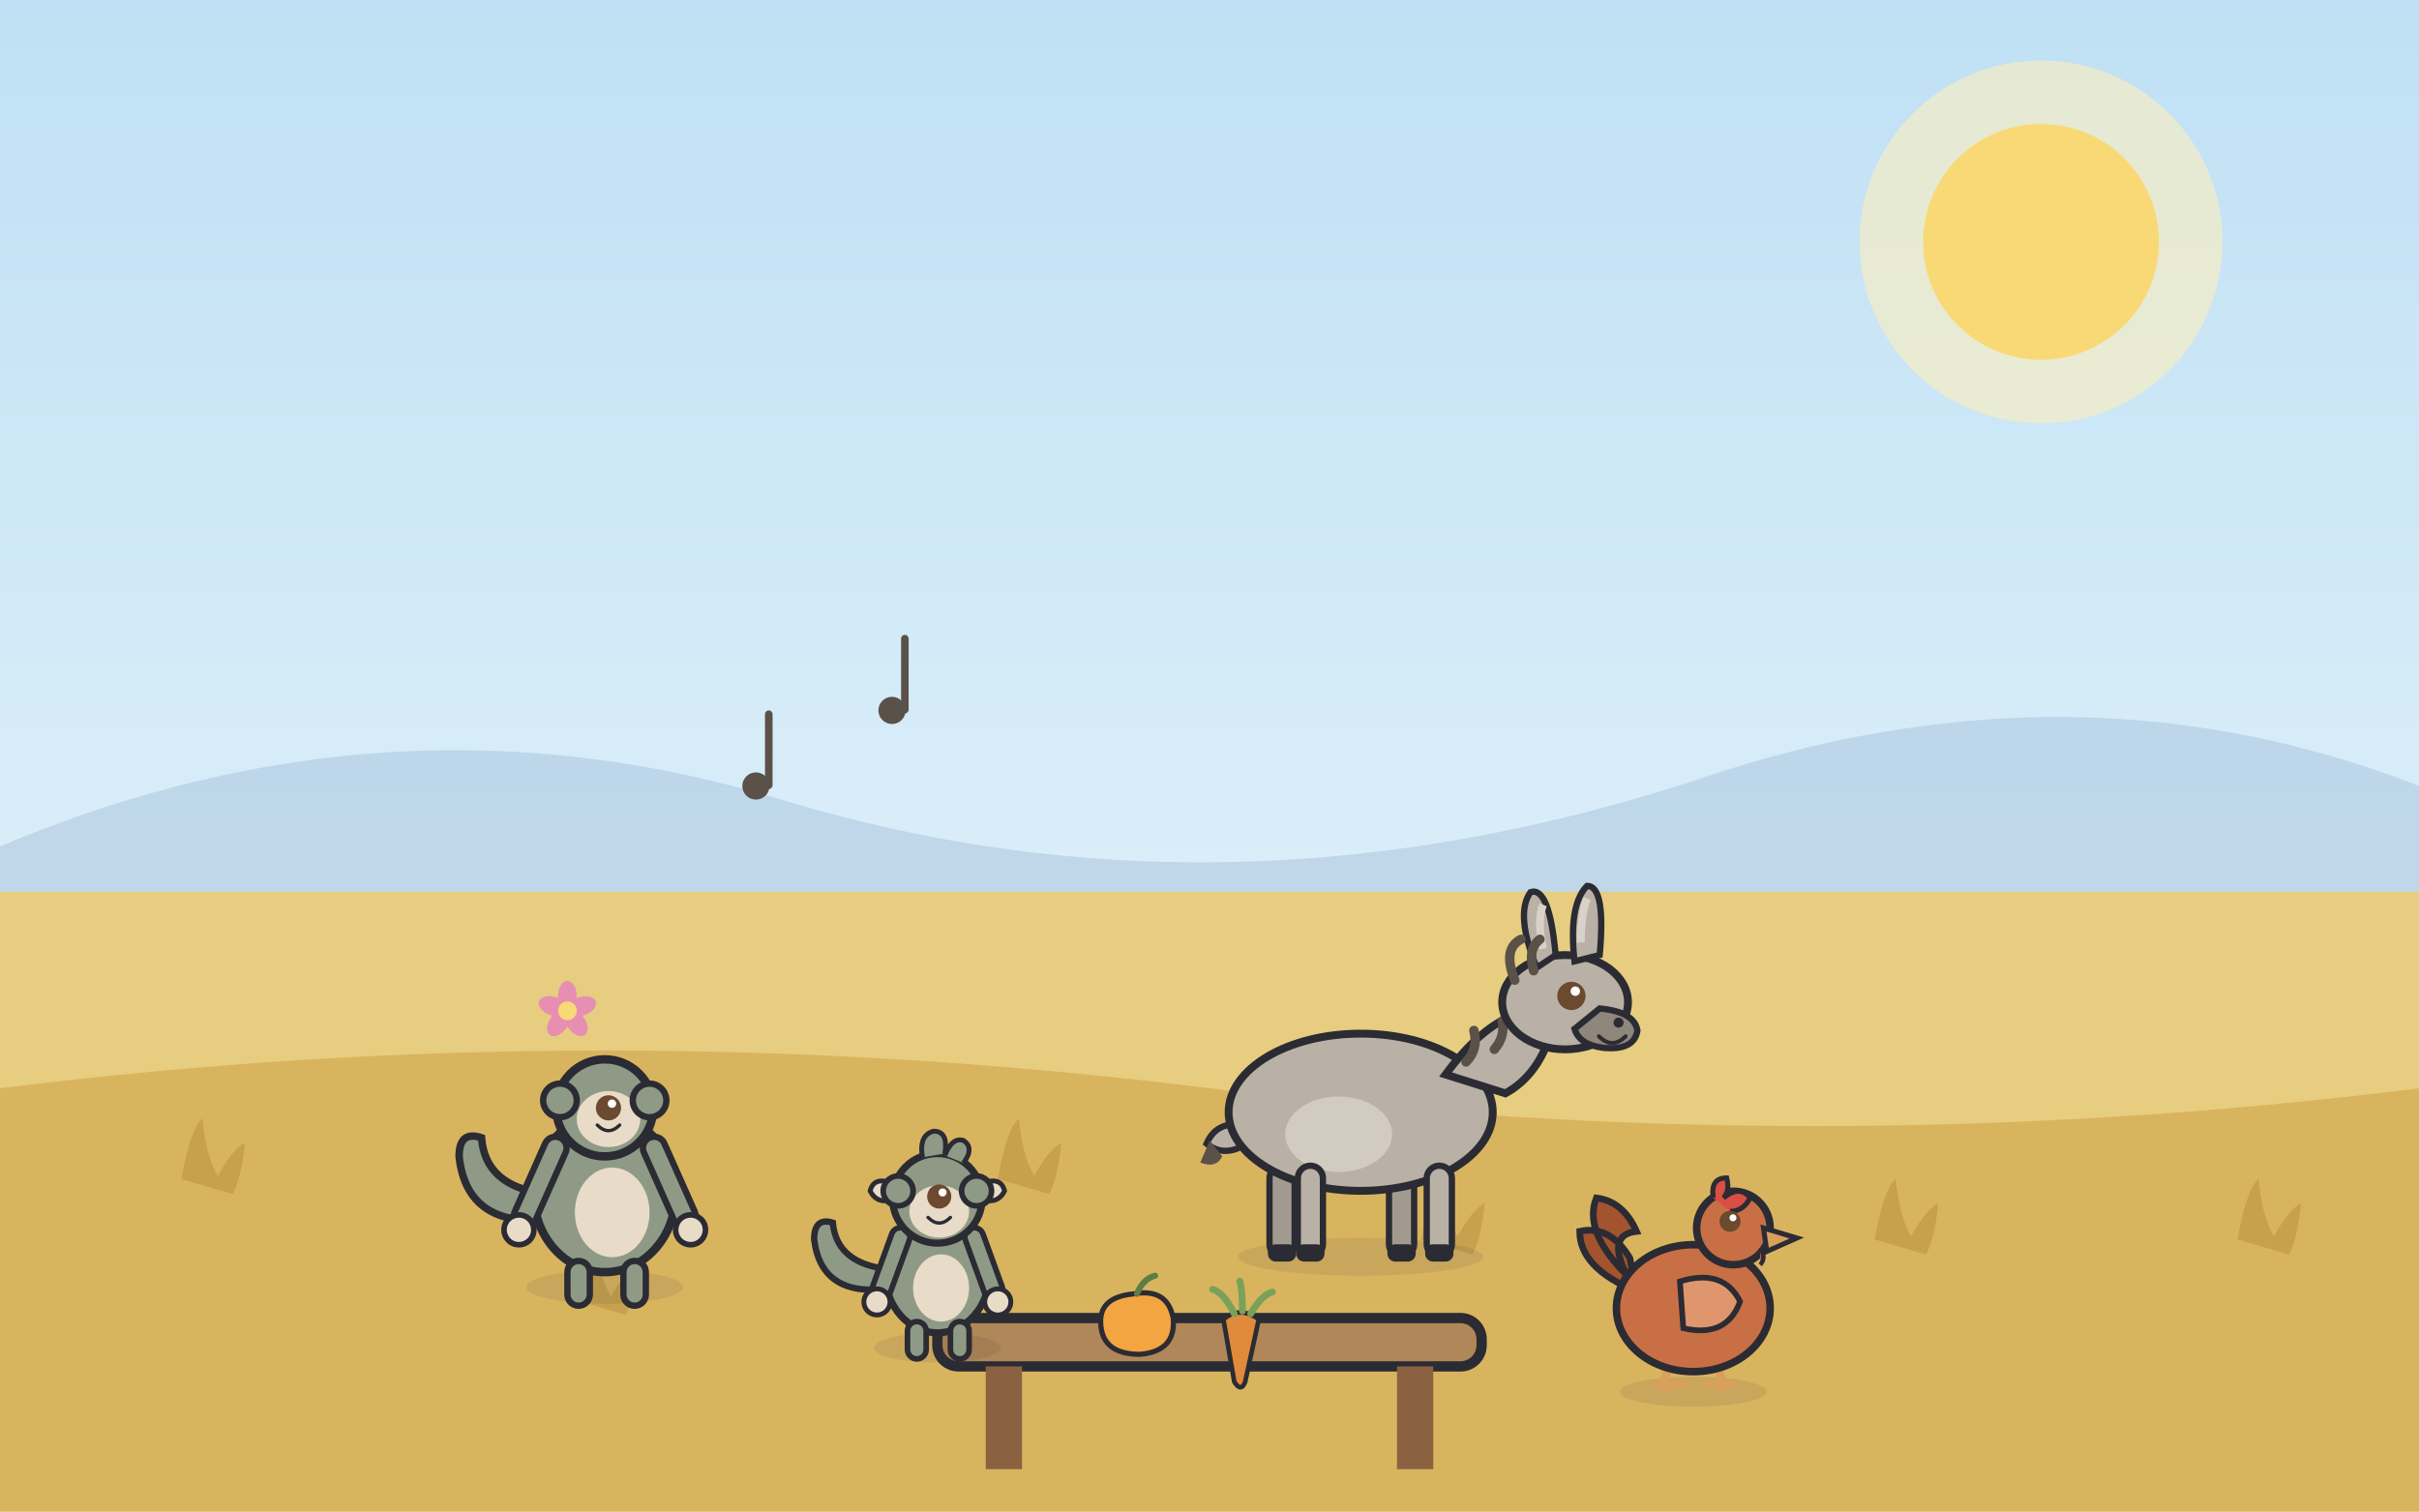
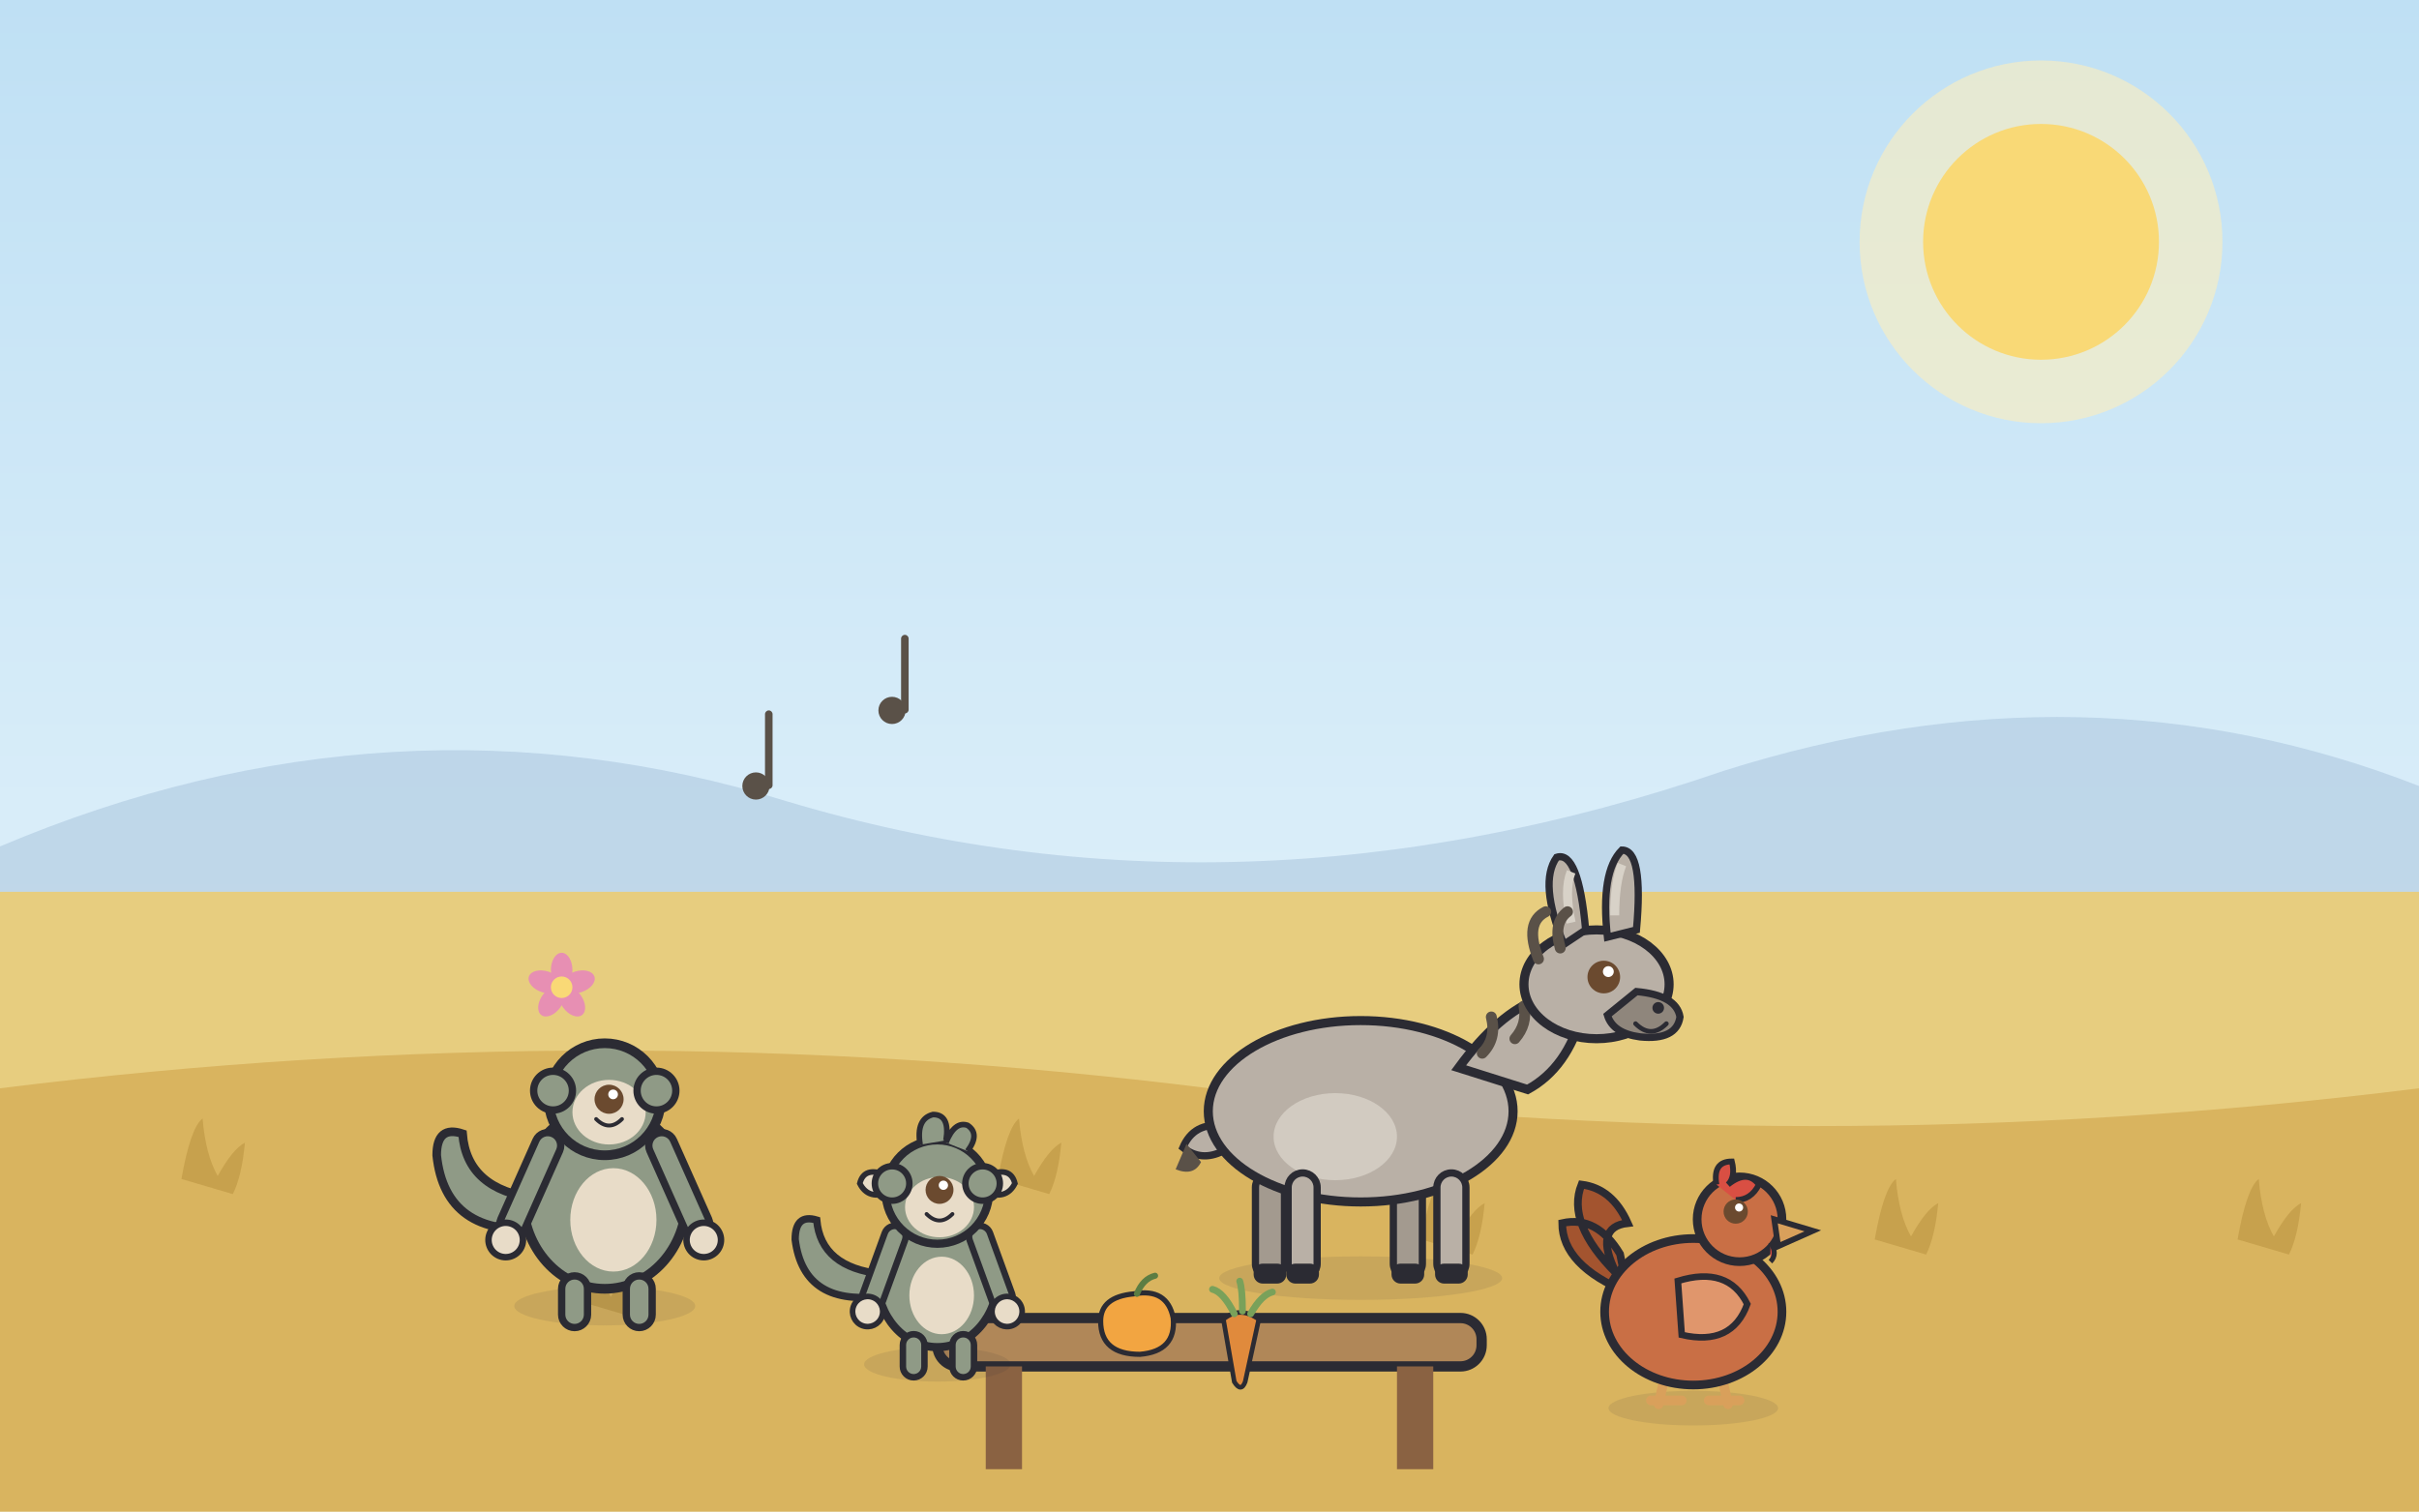
<svg xmlns="http://www.w3.org/2000/svg" viewBox="0 0 1600 1000" role="img">
  <style>
@media (prefers-reduced-motion: no-preference) {
  .anim-idle { animation: idle 3.8s ease-in-out infinite alternate; }
  @keyframes idle { from { transform: translateY(0); } to { transform: translateY(-6px); } }
  .anim-tail { transform-box: fill-box; transform-origin: 100% 20%; animation: tail 2.6s ease-in-out infinite alternate; }
  @keyframes tail { from { transform: rotate(-6deg); } to { transform: rotate(8deg); } }
  .anim-blink { transform-box: fill-box; transform-origin: center; animation: blink 5.2s infinite; }
  @keyframes blink { 0%, 93%, 100% { transform: scaleY(1); } 95%, 97% { transform: scaleY(0.12); } }
  .anim-glow { transform-box: fill-box; transform-origin: center; animation: glow 4.2s ease-in-out infinite alternate; }
  @keyframes glow { from { transform: scale(1); opacity: 0.5; } to { transform: scale(1.08); opacity: 0.75; } }
  .anim-shimmer { animation: shimmer 5s ease-in-out infinite alternate; }
  @keyframes shimmer { from { opacity: 0.62; } to { opacity: 0.92; } }
  .anim-grass { transform-box: fill-box; transform-origin: 50% 100%; animation: sway 3.2s ease-in-out infinite alternate; }
  .anim-canopy { transform-box: fill-box; transform-origin: 50% 100%; animation: sway 5.6s ease-in-out infinite alternate; }
  @keyframes sway { from { transform: rotate(-1.8deg); } to { transform: rotate(2.2deg); } }
  .anim-rain { animation: rainfall 1.15s linear infinite; }
  @keyframes rainfall { from { transform: translateY(-32px); opacity: 0.85; } 75% { opacity: 0.55; } to { transform: translateY(72px); opacity: 0; } }
  .anim-ripple { transform-box: fill-box; transform-origin: center; animation: ripple 3.4s ease-in-out infinite alternate; }
  @keyframes ripple { from { transform: scale(1); opacity: 0.8; } to { transform: scale(1.18); opacity: 0.55; } }
  .anim-drip { animation: drip 1s ease-in infinite; }
  @keyframes drip { from { transform: translateY(-12px); opacity: 0.95; } to { transform: translateY(28px); opacity: 0; } }
  .anim-flow { stroke-dasharray: 26 20; animation: flow 0.8s linear infinite; }
  @keyframes flow { from { stroke-dashoffset: 0; } to { stroke-dashoffset: -46; } }
  .anim-splash { transform-box: fill-box; transform-origin: 50% 100%; animation: splashPulse 1.7s ease-in-out infinite alternate; }
  @keyframes splashPulse { from { transform: scale(0.97); } to { transform: scale(1.05); } }
  .anim-strain { transform-box: fill-box; transform-origin: center; animation: strain 0.9s ease-in-out infinite alternate; }
  @keyframes strain { from { transform: translateX(-5px); } to { transform: translateX(4px); } }
  .anim-float { transform-box: fill-box; transform-origin: center; animation: floaty 2.6s ease-in-out infinite alternate; }
  @keyframes floaty { from { transform: translateY(0) scale(1); } to { transform: translateY(-12px) scale(1.08); } }
  .anim-wave { animation: wave 2.4s ease-in-out infinite; opacity: 0; }
  @keyframes wave { 0% { opacity: 0; } 30% { opacity: 0.9; } 60%, 100% { opacity: 0; } }
  .anim-cloud { animation: cloudDrift 9s ease-in-out infinite alternate; }
  @keyframes cloudDrift { from { transform: translateX(-18px); } to { transform: translateX(22px); } }
  .tap-target { cursor: pointer; }
  .tap-target.tap-play { transform-box: fill-box; transform-origin: 50% 85%; animation: tapWiggle 0.7s ease-in-out; }
  .tap-target[data-tap="puddle"].tap-play { transform-origin: center; animation: tapSplash 0.85s ease-out; }
  .tap-target[data-tap="sun"].tap-play { transform-origin: center; animation: tapPulse 0.6s ease-in-out; }
  .tap-target[data-tap="tree"].tap-play { transform-origin: 50% 100%; animation: tapShake 0.7s ease-in-out; }
  @keyframes tapWiggle { 0% { transform: rotate(0); } 25% { transform: rotate(-4deg) scale(1.03); } 55% { transform: rotate(3deg) scale(1.04); } 80% { transform: rotate(-1.5deg); } 100% { transform: rotate(0); } }
  @keyframes tapSplash { 0% { transform: scale(1); } 40% { transform: scale(1.06, 0.94); } 70% { transform: scale(0.97, 1.03); } 100% { transform: scale(1); } }
  @keyframes tapPulse { 0% { transform: scale(1); } 50% { transform: scale(1.12); } 100% { transform: scale(1); } }
  @keyframes tapShake { 0% { transform: rotate(0); } 20% { transform: rotate(2.4deg); } 45% { transform: rotate(-2deg); } 70% { transform: rotate(1.2deg); } 100% { transform: rotate(0); } }
  .tap-burst { opacity: 0; }
  .tap-target.tap-play .tap-burst { opacity: 1; }
  .tap-target.tap-play .tap-burst circle { animation: burstUp 0.6s ease-out forwards; }
  @keyframes burstUp { from { transform: translateY(0); opacity: 0.95; } to { transform: translateY(-90px); opacity: 0; } }
}
</style>
  <defs>
    <linearGradient id="sky" x1="0" y1="0" x2="0" y2="1">
      <stop offset="0" stop-color="#bfe0f4" />
      <stop offset="1" stop-color="#eef8fd" />
    </linearGradient>
  </defs>
  <rect width="1600" height="1000" fill="url(#sky)" />
  <g class="tap-target" data-tap="sun">
    <circle class="anim-glow" cx="1350" cy="160" r="120" fill="#fdeebc" opacity="0.6" />
    <circle cx="1350" cy="160" r="78" fill="#f9d976" />
  </g>
  <path d="M 0 560 q 260 -110 520 -30 q 300 90 620 -20 q 240 -76 460 10 L 1600 640 L 0 640 Z" fill="#a9c4dd" opacity="0.55" />
  <rect x="0" y="590" width="1600" height="410" fill="#e7cd7f" />
  <path d="M 0 720 q 400 -50 800 0 q 400 50 800 0 L 1600 1000 L 0 1000 Z" fill="#d9b45f" />
  <g class="anim-grass" style="animation-delay:1.00s">
    <path d="M 120 780 q 6 -34 14 -40 q 2 24 10 38 q 10 -18 18 -22 q -2 22 -8 34 z" fill="#c39c48" opacity="0.8" />
  </g>
  <g class="anim-grass" style="animation-delay:0.50s">
    <path d="M 380 860 q 6 -34 14 -40 q 2 24 10 38 q 10 -18 18 -22 q -2 22 -8 34 z" fill="#c39c48" opacity="0.8" />
  </g>
  <g class="anim-grass" style="animation-delay:2.50s">
    <path d="M 660 780 q 6 -34 14 -40 q 2 24 10 38 q 10 -18 18 -22 q -2 22 -8 34 z" fill="#c39c48" opacity="0.8" />
  </g>
  <g class="anim-grass" style="animation-delay:1.50s">
    <path d="M 940 820 q 6 -34 14 -40 q 2 24 10 38 q 10 -18 18 -22 q -2 22 -8 34 z" fill="#c39c48" opacity="0.8" />
  </g>
  <g class="anim-grass" style="animation-delay:0.00s">
    <path d="M 1240 820 q 6 -34 14 -40 q 2 24 10 38 q 10 -18 18 -22 q -2 22 -8 34 z" fill="#c39c48" opacity="0.8" />
  </g>
  <g class="anim-grass" style="animation-delay:0.00s">
    <path d="M 1480 820 q 6 -34 14 -40 q 2 24 10 38 q 10 -18 18 -22 q -2 22 -8 34 z" fill="#c39c48" opacity="0.8" />
  </g>
  <g transform="translate(800 900) scale(2)">
    <rect x="-90" y="-14" width="180" height="16" rx="7" fill="#b08758" stroke="#2b2b33" stroke-width="3.4" />
    <rect x="-74" y="2" width="12" height="34" fill="#8a6242" />
    <rect x="62" y="2" width="12" height="34" fill="#8a6242" />
  </g>
-   <g transform="translate(400 770) scale(1.235 1.235)">
+   <g transform="translate(400 770) scale(1.425 1.425)">
    <ellipse cx="0" cy="66" rx="42" ry="9" fill="#2b2b33" opacity="0.10" />
    <g class="tap-target" data-tap="monkey" data-mood="happy">
      <g class="anim-idle" style="animation-delay:1.35s">
        <g class="anim-tail" style="animation-delay:1.35s">
          <path d="M -30 30 q -44 4 -48 -34 q 0 -14 12 -10 q 2 26 34 30 z" fill="#8f9a86" stroke="#2b2b33" stroke-width="4" />
        </g>
        <ellipse cx="0" cy="16" rx="38" ry="42" fill="#8f9a86" stroke="#2b2b33" stroke-width="4.5" />
        <ellipse cx="4" cy="26" rx="20" ry="24" fill="#e8dcc8" />
        <g transform="translate(-24 -14) rotate(24)">
          <rect x="-6" y="0" width="12" height="52" rx="6" fill="#8f9a86" stroke="#2b2b33" stroke-width="3.4" />
          <circle cx="0" cy="54" r="8" fill="#e8dcc8" stroke="#2b2b33" stroke-width="3" />
        </g>
        <g transform="translate(24 -14) rotate(-24)">
          <rect x="-6" y="0" width="12" height="52" rx="6" fill="#8f9a86" stroke="#2b2b33" stroke-width="3.4" />
          <circle cx="0" cy="54" r="8" fill="#e8dcc8" stroke="#2b2b33" stroke-width="3" />
        </g>
        <g transform="translate(-14 52)">
          <rect x="-6" y="0" width="12" height="24" rx="6" fill="#8f9a86" stroke="#2b2b33" stroke-width="3.4" />
        </g>
        <g transform="translate(16 52)">
          <rect x="-6" y="0" width="12" height="24" rx="6" fill="#8f9a86" stroke="#2b2b33" stroke-width="3.4" />
        </g>
        <g transform="translate(0 -30)">
          <circle cx="0" cy="0" r="26" fill="#8f9a86" stroke="#2b2b33" stroke-width="4.5" />
          <ellipse cx="2" cy="6" rx="17" ry="15" fill="#e8dcc8" />
          <circle cx="-24" cy="-4" r="9" fill="#8f9a86" stroke="#2b2b33" stroke-width="3.4" />
          <circle cx="24" cy="-4" r="9" fill="#8f9a86" stroke="#2b2b33" stroke-width="3.4" />
          <g transform="translate(2 0)">
            <g class="anim-blink">
              <circle cx="0" cy="0" r="6.75" fill="#6b4a2f" />
              <circle cx="1.875" cy="-2.25" r="2.25" fill="#fff" />
            </g>
          </g>
          <g transform="translate(2 8)">
            <path d="M -6 1.2 q 6 6 12 0" stroke="#2b2b33" stroke-width="1.8" fill="none" stroke-linecap="round" />
          </g>
          <g transform="translate(-20 -52)">
            <ellipse cx="0" cy="-8" rx="5" ry="8" fill="#e78fb3" transform="rotate(0)" />
            <ellipse cx="0" cy="-8" rx="5" ry="8" fill="#e78fb3" transform="rotate(72)" />
            <ellipse cx="0" cy="-8" rx="5" ry="8" fill="#e78fb3" transform="rotate(144)" />
            <ellipse cx="0" cy="-8" rx="5" ry="8" fill="#e78fb3" transform="rotate(216)" />
            <ellipse cx="0" cy="-8" rx="5" ry="8" fill="#e78fb3" transform="rotate(288)" />
            <circle cx="0" cy="0" r="5" fill="#f9d976" />
          </g>
        </g>
      </g>
    </g>
  </g>
-   <g transform="translate(620 820) scale(1.235 1.235)">
+   <g transform="translate(620 820) scale(1.425 1.425)">
    <ellipse cx="0" cy="58" rx="34" ry="8" fill="#2b2b33" opacity="0.10" />
    <g class="tap-target" data-tap="kiki" data-mood="happy">
      <g class="anim-idle" style="animation-delay:0.00s">
        <g class="anim-tail" style="animation-delay:0.00s">
          <path d="M -24 26 q -38 6 -42 -26 q 0 -12 10 -9 q 2 22 30 25 z" fill="#8f9a86" stroke="#2b2b33" stroke-width="3.4" />
        </g>
        <ellipse cx="0" cy="18" rx="28" ry="32" fill="#8f9a86" stroke="#2b2b33" stroke-width="3.8" />
        <ellipse cx="2" cy="26" rx="15" ry="18" fill="#e8dcc8" />
        <g transform="translate(-18 -6) rotate(20)">
          <rect x="-5" y="0" width="10" height="40" rx="5" fill="#8f9a86" stroke="#2b2b33" stroke-width="3" />
          <circle cx="0" cy="42" r="7" fill="#e8dcc8" stroke="#2b2b33" stroke-width="2.6" />
        </g>
        <g transform="translate(18 -6) rotate(-20)">
          <rect x="-5" y="0" width="10" height="40" rx="5" fill="#8f9a86" stroke="#2b2b33" stroke-width="3" />
          <circle cx="0" cy="42" r="7" fill="#e8dcc8" stroke="#2b2b33" stroke-width="2.6" />
        </g>
        <g transform="translate(-11 44)">
          <rect x="-5" y="0" width="10" height="20" rx="5" fill="#8f9a86" stroke="#2b2b33" stroke-width="3" />
        </g>
        <g transform="translate(12 44)">
          <rect x="-5" y="0" width="10" height="20" rx="5" fill="#8f9a86" stroke="#2b2b33" stroke-width="3" />
        </g>
        <g transform="translate(0 -22)">
          <circle cx="0" cy="0" r="24" fill="#8f9a86" stroke="#2b2b33" stroke-width="3.8" />
          <path d="M -24 -8 q -10 -4 -12 4 q 4 8 14 4 z M 24 -8 q 10 -4 12 4 q -4 8 -14 4 z" fill="#e8dcc8" stroke="#2b2b33" stroke-width="2.6" />
          <ellipse cx="1" cy="7" rx="16" ry="14" fill="#e8dcc8" />
          <circle cx="-21" cy="-4" r="8" fill="#8f9a86" stroke="#2b2b33" stroke-width="3" />
          <circle cx="21" cy="-4" r="8" fill="#8f9a86" stroke="#2b2b33" stroke-width="3" />
          <path d="M -8 -22 q -2 -12 6 -14 q 8 0 6 12 M 4 -23 q 4 -10 10 -8 q 6 4 0 12" fill="#8f9a86" stroke="#2b2b33" stroke-width="2.6" />
          <g transform="translate(1 -1)">
            <g class="anim-blink">
              <circle cx="0" cy="0" r="6.48" fill="#6b4a2f" />
              <circle cx="1.8" cy="-2.16" r="2.16" fill="#fff" />
            </g>
          </g>
          <g transform="translate(1 9)">
            <path d="M -6 1.2 q 6 6 12 0" stroke="#2b2b33" stroke-width="1.8" fill="none" stroke-linecap="round" />
          </g>
        </g>
      </g>
    </g>
  </g>
-   <g transform="translate(900 740) scale(1.04 1.04)">
+   <g transform="translate(900 740) scale(1.2 1.2)">
    <ellipse cx="0" cy="88" rx="78" ry="12" fill="#2b2b33" opacity="0.10" />
    <g class="tap-target" data-tap="duku" data-mood="happy">
      <g class="anim-idle" style="animation-delay:0.80s">
        <g transform="translate(-50 30) rotate(0)">
          <rect x="-8" y="0" width="16" height="58" rx="8" fill="#a39a8f" stroke="#2b2b33" stroke-width="4" />
          <rect x="-9" y="50" width="18" height="11" rx="5" fill="#2b2b33" />
        </g>
        <g transform="translate(26 30) rotate(0)">
          <rect x="-8" y="0" width="16" height="58" rx="8" fill="#a39a8f" stroke="#2b2b33" stroke-width="4" />
          <rect x="-9" y="50" width="18" height="11" rx="5" fill="#2b2b33" />
        </g>
        <g class="anim-tail" style="animation-delay:0.80s">
          <path d="M -76 4 q -16 -2 -22 12 q 10 8 22 2" fill="#b9b0a6" stroke="#2b2b33" stroke-width="4" />
          <path d="M -96 14 l -6 14 q 10 4 14 -4 z" fill="#5a5148" />
        </g>
        <ellipse cx="0" cy="-4" rx="84" ry="50" fill="#b9b0a6" stroke="#2b2b33" stroke-width="5" />
        <ellipse cx="-14" cy="10" rx="34" ry="24" fill="#d8d2c8" opacity="0.8" />
        <g transform="translate(-32 30) rotate(0)">
          <rect x="-8" y="0" width="16" height="58" rx="8" fill="#b9b0a6" stroke="#2b2b33" stroke-width="4" />
          <rect x="-9" y="50" width="18" height="11" rx="5" fill="#2b2b33" />
        </g>
        <g transform="translate(50 30) rotate(0)">
          <rect x="-8" y="0" width="16" height="58" rx="8" fill="#b9b0a6" stroke="#2b2b33" stroke-width="4" />
          <rect x="-9" y="50" width="18" height="11" rx="5" fill="#2b2b33" />
        </g>
        <path d="M 54 -28 q 22 -30 44 -38 l 24 8 q -8 30 -30 42 z" fill="#b9b0a6" stroke="#2b2b33" stroke-width="5" />
        <path d="M 72 -56 q 3 12 -5 20 M 90 -62 q 2 10 -5 18" stroke="#5a5148" stroke-width="6" fill="none" stroke-linecap="round" />
        <g transform="translate(130 -74)">
          <ellipse cx="0" cy="0" rx="40" ry="30" fill="#b9b0a6" stroke="#2b2b33" stroke-width="5" />
          <path d="M 22 4 q 22 2 24 14 q -2 13 -22 11 q -15 -2 -18 -12 z" fill="#8f867c" stroke="#2b2b33" stroke-width="4" />
          <circle cx="34" cy="13" r="3.2" fill="#2b2b33" />
          <g transform="translate(30 20)">
            <path d="M -8.5 1.7 q 8.5 8.5 17 0" stroke="#2b2b33" stroke-width="2.55" fill="none" stroke-linecap="round" />
          </g>
          <path d="M -18 -22 q -14 -34 -4 -48 q 12 -4 16 40 z" fill="#b9b0a6" stroke="#2b2b33" stroke-width="4" />
          <path d="M -14 -34 q -4 -18 0 -28" stroke="#d8d2c8" stroke-width="5" fill="none" />
          <path d="M 6 -26 q -4 -36 8 -48 q 12 0 8 44 z" fill="#b9b0a6" stroke="#2b2b33" stroke-width="4" />
          <path d="M 10 -38 q 0 -18 4 -28" stroke="#d8d2c8" stroke-width="5" fill="none" />
          <path d="M -32 -14 q -8 -20 4 -26 M -20 -20 q -4 -14 4 -20" stroke="#5a5148" stroke-width="6" fill="none" stroke-linecap="round" />
          <g transform="translate(4 -4)">
            <g class="anim-blink">
              <circle cx="0" cy="0" r="9" fill="#6b4a2f" />
              <circle cx="2.5" cy="-3" r="3" fill="#fff" />
            </g>
          </g>
        </g>
      </g>
    </g>
  </g>
-   <g transform="translate(1120 850) scale(1.105 1.105)">
+   <g transform="translate(1120 850) scale(1.275 1.275)">
    <ellipse cx="0" cy="64" rx="44" ry="9" fill="#2b2b33" opacity="0.10" />
    <g class="tap-target" data-tap="hen" data-mood="happy">
      <g class="anim-idle" style="animation-delay:0.17s">
        <path d="M -14 44 l -4 18 M 14 44 l 4 18 M -22 60 h 16 M 8 60 h 16" stroke="#d9a05b" stroke-width="5" stroke-linecap="round" />
        <g class="anim-tail" style="animation-delay:0.17s">
          <path d="M -40 -6 q -26 -26 -18 -46 q 16 2 24 20 q -18 2 -6 26 z M -34 4 q -34 -14 -34 -36 q 18 -4 30 16 z" fill="#a3542f" stroke="#2b2b33" stroke-width="4" />
        </g>
        <ellipse cx="0" cy="14" rx="46" ry="38" fill="#c96f45" stroke="#2b2b33" stroke-width="4.5" />
        <path d="M -8 -2 q 26 -8 36 12 q -8 22 -34 16 z" fill="#e0966c" stroke="#2b2b33" stroke-width="3.4" />
        <g transform="translate(24 -34)">
          <circle cx="0" cy="0" r="22" fill="#c96f45" stroke="#2b2b33" stroke-width="4.5" />
          <path d="M -12 -18 q -2 -12 8 -12 q 2 8 -2 12 q 10 -8 16 0 q -4 8 -12 8" fill="#d94f43" stroke="#2b2b33" stroke-width="3" />
          <path d="M 18 0 l 20 6 l -18 8 z" fill="#d9a05b" stroke="#2b2b33" stroke-width="3" />
          <path d="M 16 12 q 4 6 0 10" fill="#d94f43" stroke="#2b2b33" stroke-width="2.6" />
          <g transform="translate(-2 -4)">
            <g class="anim-blink">
              <circle cx="0" cy="0" r="6.3" fill="#6b4a2f" />
              <circle cx="1.75" cy="-2.1" r="2.1" fill="#fff" />
            </g>
          </g>
        </g>
      </g>
    </g>
  </g>
  <g transform="translate(750 870) scale(1)">
    <path d="M 0 -14 q 22 -4 26 16 q 2 22 -22 24 q -26 0 -26 -22 q 0 -16 22 -18 z" fill="#f2a541" stroke="#2b2b33" stroke-width="3.4" />
    <path d="M 2 -14 q 4 -10 12 -12" stroke="#5c7d43" stroke-width="4" fill="none" stroke-linecap="round" />
  </g>
  <g transform="translate(820 880) scale(0.9)">
    <g class="tap-target" data-tap="carrot">
      <path d="M -12 -8 q 12 -10 26 0 l -10 46 q -3 8 -8 0 z" fill="#e08a3c" stroke="#2b2b33" stroke-width="3.4" />
      <path d="M -4 -12 q -8 -16 -16 -18 M 2 -14 q 0 -16 -2 -22 M 8 -12 q 8 -14 16 -16" stroke="#79a15a" stroke-width="5" fill="none" stroke-linecap="round" />
    </g>
  </g>
  <g fill="#5a5148">
    <g class="anim-float" style="animation-delay:0s">
      <circle cx="500" cy="520" r="9" />
      <rect x="506" y="470" width="5" height="52" rx="2.5" />
    </g>
    <g class="anim-float" style="animation-delay:0.9s">
      <circle cx="590" cy="470" r="9" />
      <rect x="596" y="420" width="5" height="52" rx="2.5" />
    </g>
  </g>
</svg>
